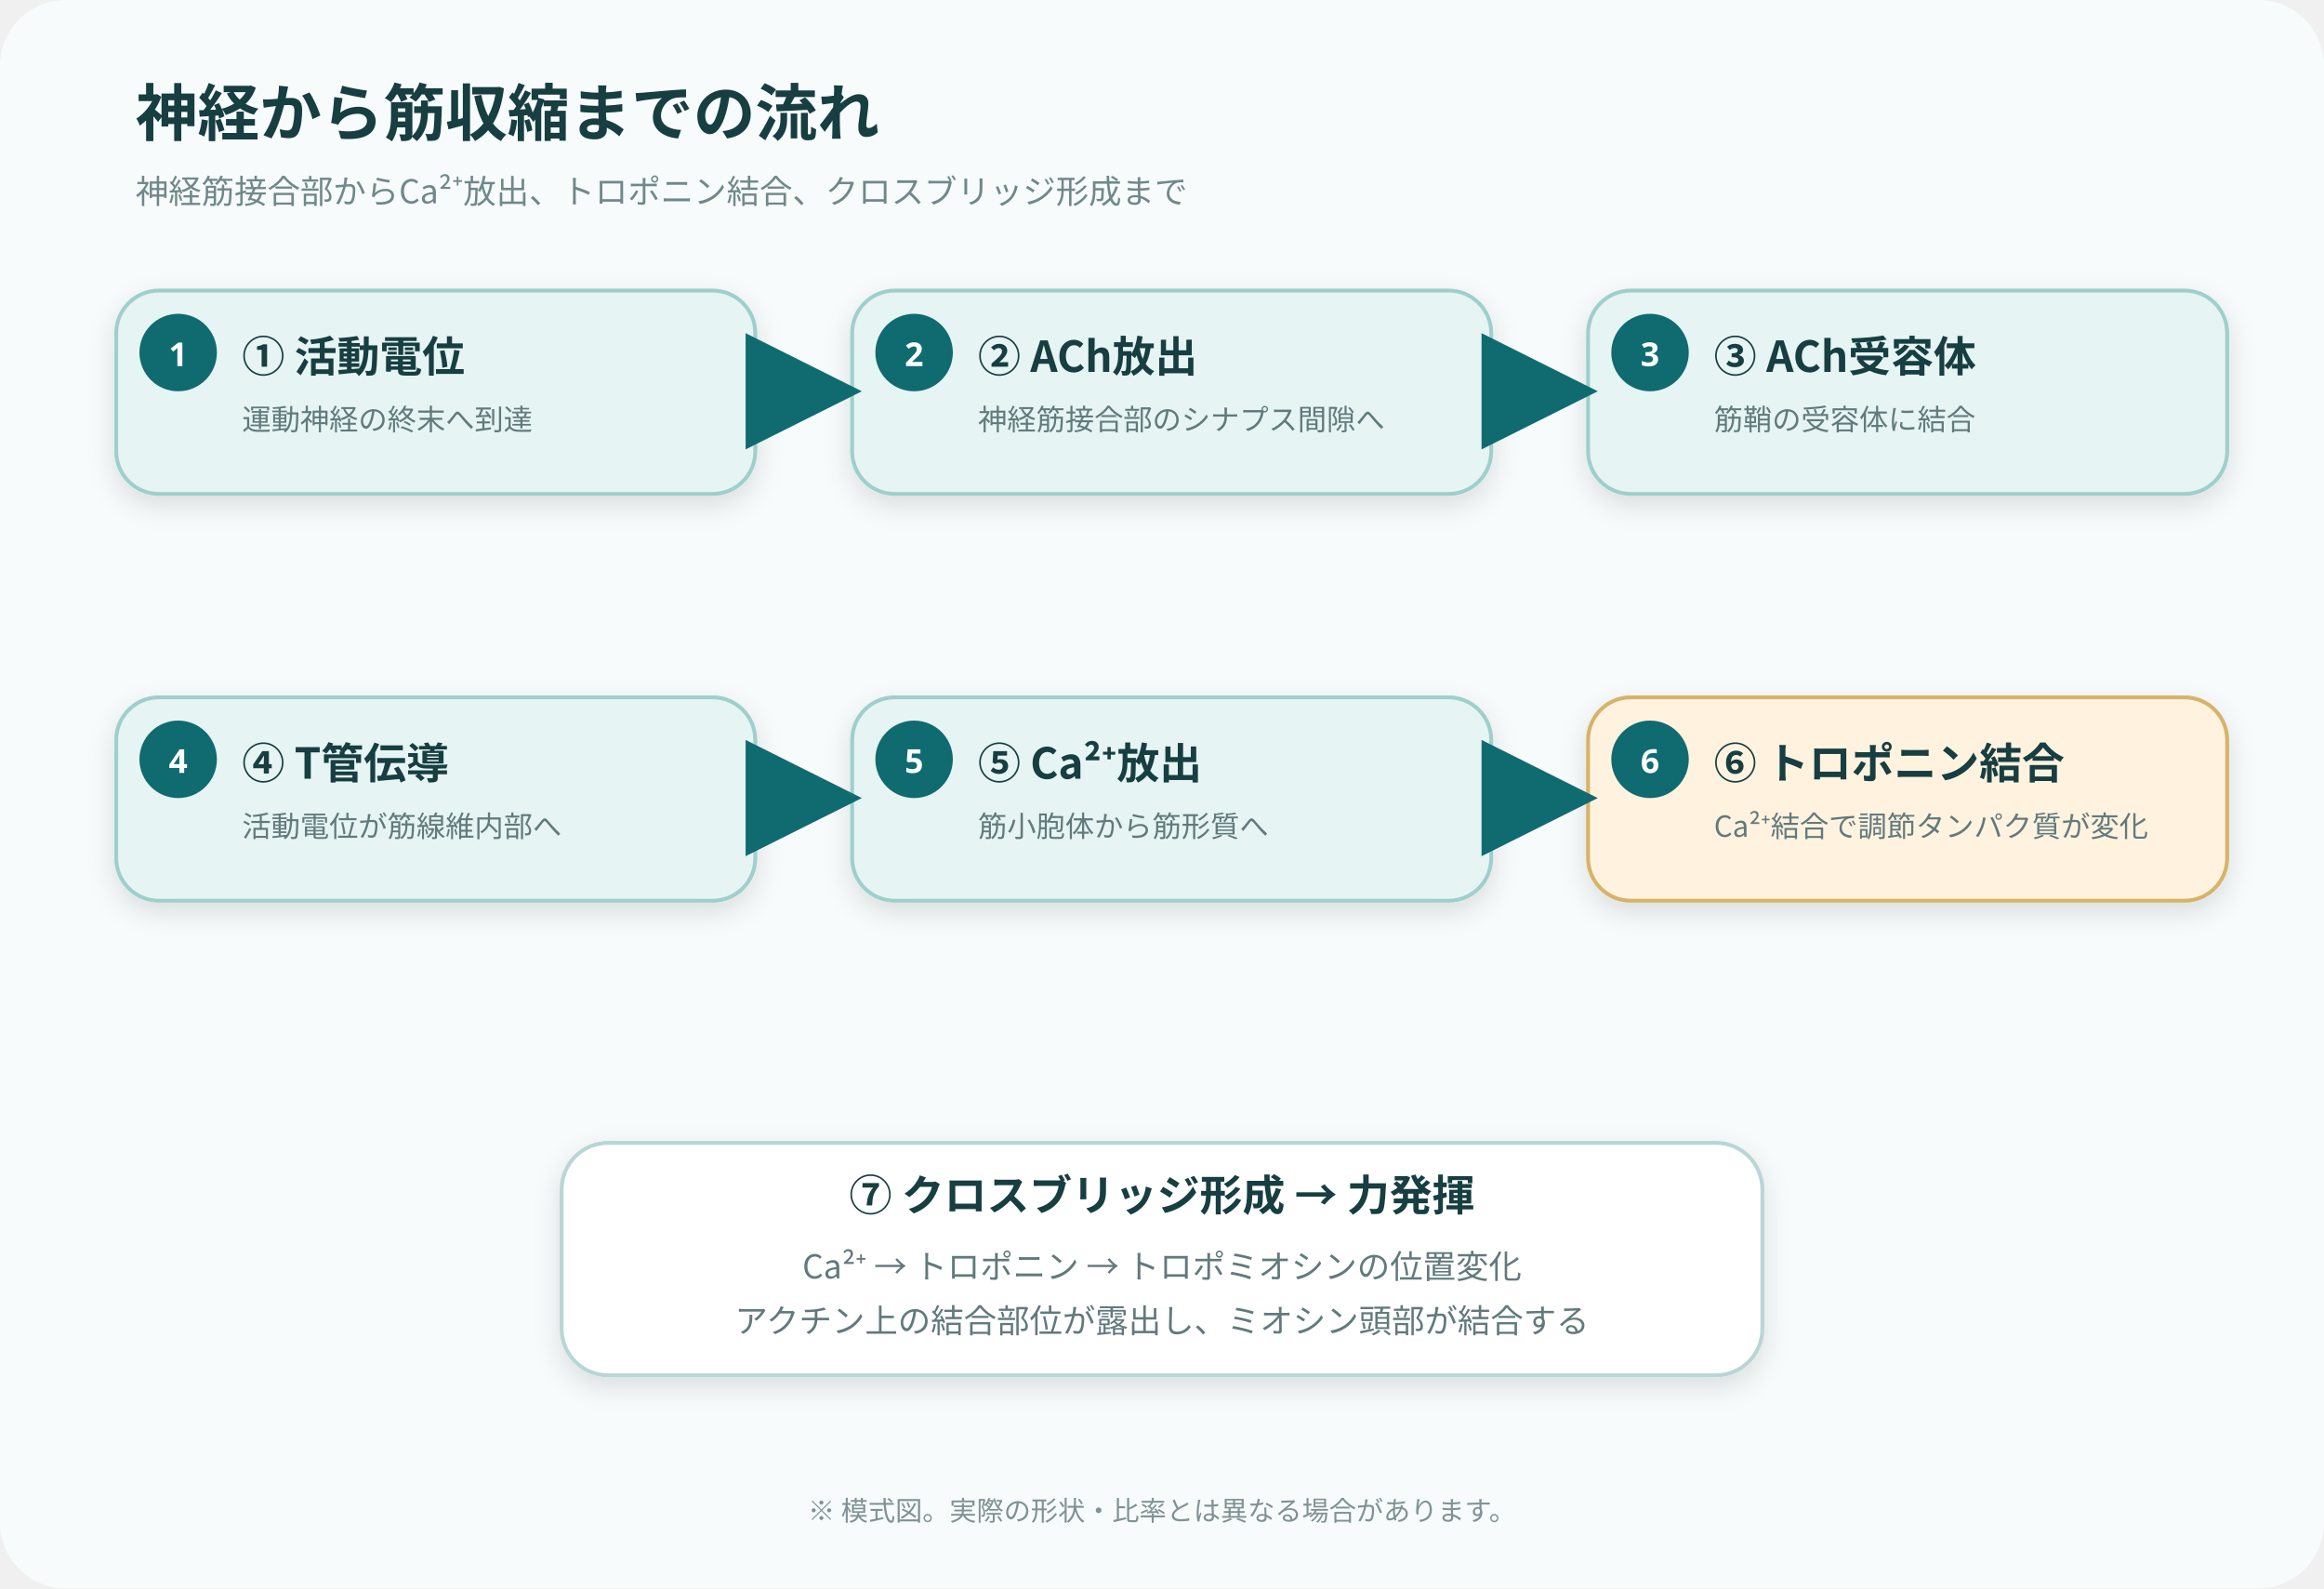
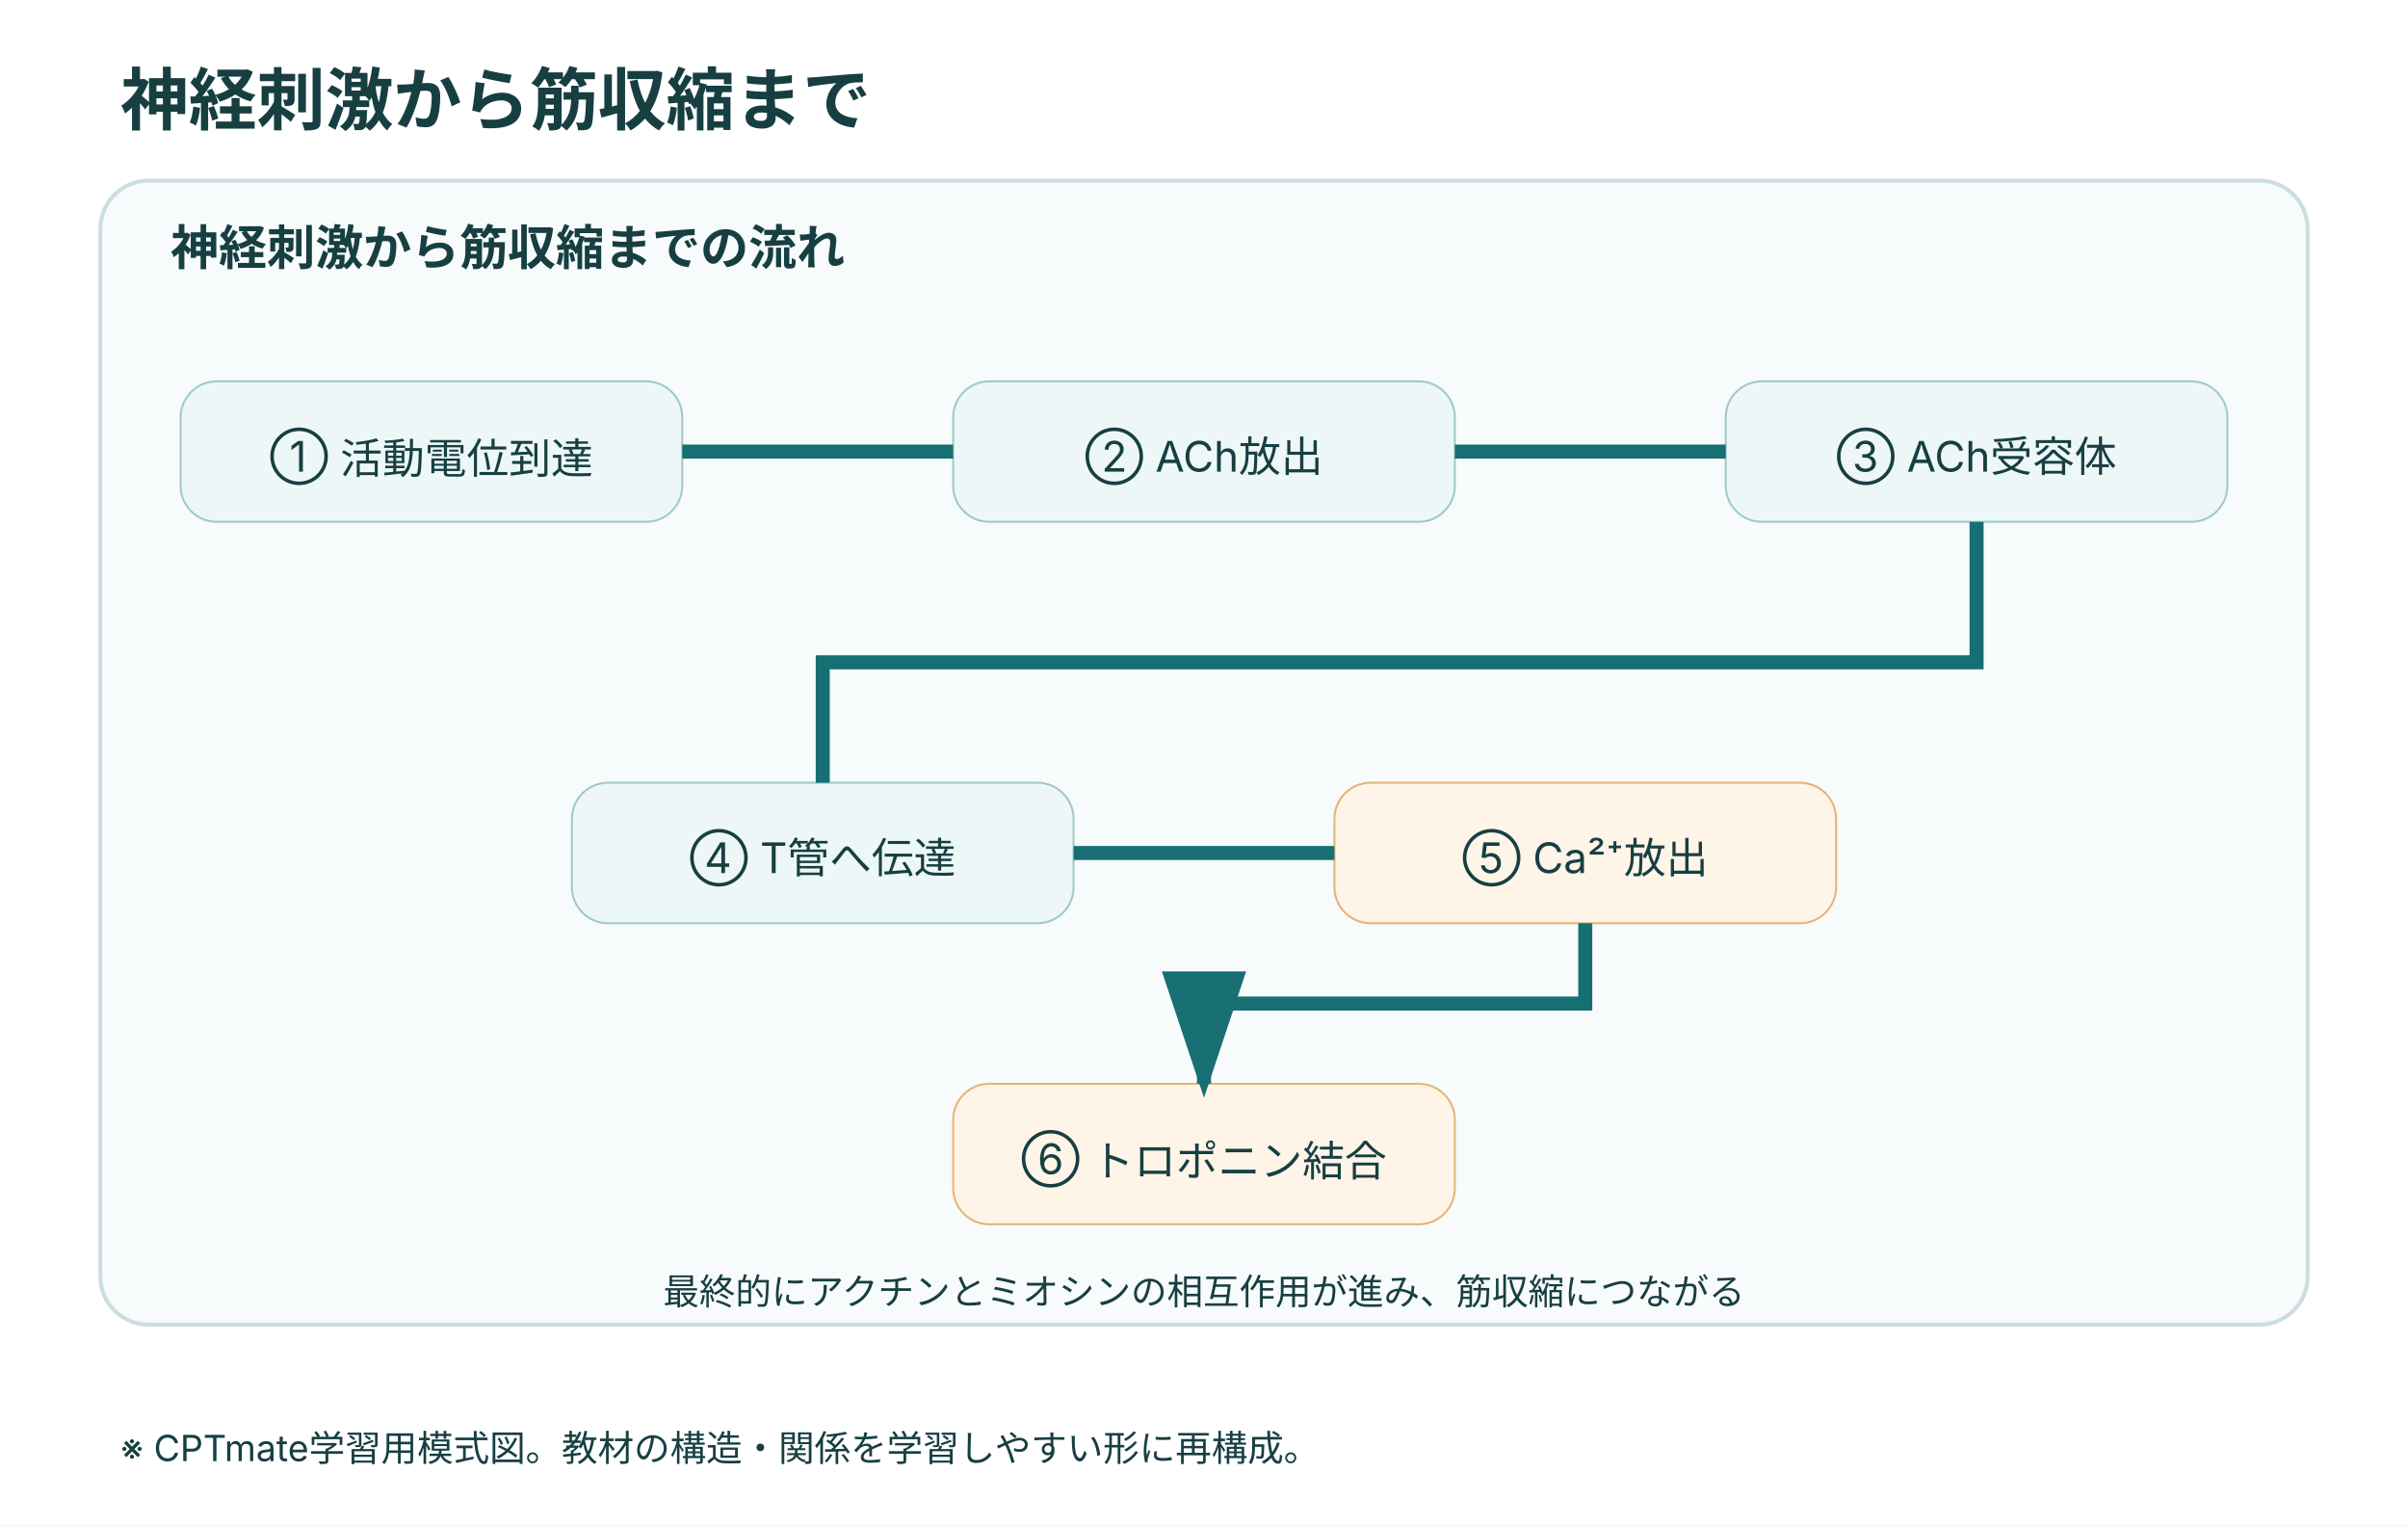
- <svg xmlns="http://www.w3.org/2000/svg" viewBox="0 0 1200 820" role="img">
+ <svg xmlns="http://www.w3.org/2000/svg" width="1200" height="760" viewBox="0 0 1200 760">
+   <rect width="1200" height="760" fill="#fff" />
+   <style>
+ .t{font-family:-apple-system,BlinkMacSystemFont,'Noto Sans JP','Yu Gothic',sans-serif;fill:#173f42}
+ .h{font-size:34px;font-weight:800} .sh{font-size:24px;font-weight:800} .tx{font-size:21px} .sm{font-size:18px} .bold{font-weight:800}
+ .panel{fill:#f8fbfb;stroke:#cbdedf;stroke-width:2} .teal{fill:#176f73} .blue{fill:#2868a8} .orange{fill:#d97918} .green{fill:#3e8b69} .red{fill:#b44d4d}
+ .line{stroke:#176f73;stroke-width:5;fill:none} .thin{stroke:#6c8789;stroke-width:2;fill:none}
+ </style>
+   <text x="60" y="62" class="t h">神経刺激から筋収縮まで</text>
+   <rect x="50" y="90" width="1100" height="570" rx="24" class="panel" />
+   <text x="85" y="132" class="t sh">神経刺激から筋収縮までの流れ</text>
+   <g class="t tx">
+     <rect x="90" y="190" width="250" height="70" rx="18" fill="#eef7f7" stroke="#9fcaca" />
+     <text x="215" y="235" text-anchor="middle">① 活動電位到達</text>
+     <rect x="475" y="190" width="250" height="70" rx="18" fill="#eef7f7" stroke="#9fcaca" />
+     <text x="600" y="235" text-anchor="middle">② ACh放出</text>
+     <rect x="860" y="190" width="250" height="70" rx="18" fill="#eef7f7" stroke="#9fcaca" />
+     <text x="985" y="235" text-anchor="middle">③ ACh受容体</text>
+     <rect x="285" y="390" width="250" height="70" rx="18" fill="#eef7f7" stroke="#9fcaca" />
+     <text x="410" y="435" text-anchor="middle">④ T管へ伝達</text>
+     <rect x="665" y="390" width="250" height="70" rx="18" fill="#fff4e8" stroke="#e4b578" />
+     <text x="790" y="435" text-anchor="middle">⑤ Ca²⁺放出</text>
+     <rect x="475" y="540" width="250" height="70" rx="18" fill="#fff4e8" stroke="#e4b578" />
+     <text x="600" y="585" text-anchor="middle">⑥ トロポニン結合</text>
+   </g>
+   <path d="M340 225 L475 225 M725 225 L860 225 M985 260 L985 330 L410 330 L410 390 M535 425 L665 425 M790 460 L790 500 L600 500 L600 540" stroke="#176f73" stroke-width="7" fill="none" marker-end="url(#arrow)" />
  <defs>
-     <filter id="shadow" x="-20%" y="-20%" width="140%" height="140%">
-       <feDropShadow dx="0" dy="5" stdDeviation="7" flood-opacity=".12" />
-     </filter>
-     <marker id="arrow" markerWidth="12" markerHeight="12" refX="10" refY="6" orient="auto">
-       <path d="M0,0 L12,6 L0,12 z" fill="#0f6b70" />
-     </marker>
-     <marker id="arrowGold" markerWidth="12" markerHeight="12" refX="10" refY="6" orient="auto">
-       <path d="M0,0 L12,6 L0,12 z" fill="#b4883b" />
+     <marker id="arrow" markerWidth="10" markerHeight="10" refX="8" refY="3" orient="auto">
+       <path d="M0,0 L0,6 L9,3 z" fill="#176f73" />
    </marker>
  </defs>
-   <rect width="1200" height="820" rx="34" fill="#f7fbfb" />
-   <text x="70" y="70" font-family="Noto Sans CJK JP, sans-serif" font-size="32" font-weight="700" fill="#173e41">神経から筋収縮までの流れ</text>
-   <text x="70" y="105" font-family="Noto Sans CJK JP, sans-serif" font-size="17" fill="#70888a">神経筋接合部からCa²⁺放出、トロポニン結合、クロスブリッジ形成まで</text>
-   <rect x="60" y="150" width="330" height="105" rx="22" fill="#e6f4f3" stroke="#9fcfcd" stroke-width="2" filter="url(#shadow)" />
-   <circle cx="92" cy="182" r="20" fill="#0f6b70" />
-   <text x="92" y="189" text-anchor="middle" font-family="sans-serif" font-size="17" font-weight="700" fill="white">1</text>
-   <text x="125" y="192" font-family="Noto Sans CJK JP, sans-serif" font-size="22" font-weight="700" fill="#173e41">① 活動電位</text>
-   <text x="125" y="222" font-family="Noto Sans CJK JP, sans-serif" font-size="15" fill="#617a7c">運動神経の終末へ到達</text>
-   <rect x="440" y="150" width="330" height="105" rx="22" fill="#e6f4f3" stroke="#9fcfcd" stroke-width="2" filter="url(#shadow)" />
-   <circle cx="472" cy="182" r="20" fill="#0f6b70" />
-   <text x="472" y="189" text-anchor="middle" font-family="sans-serif" font-size="17" font-weight="700" fill="white">2</text>
-   <text x="505" y="192" font-family="Noto Sans CJK JP, sans-serif" font-size="22" font-weight="700" fill="#173e41">② ACh放出</text>
-   <text x="505" y="222" font-family="Noto Sans CJK JP, sans-serif" font-size="15" fill="#617a7c">神経筋接合部のシナプス間隙へ</text>
-   <rect x="820" y="150" width="330" height="105" rx="22" fill="#e6f4f3" stroke="#9fcfcd" stroke-width="2" filter="url(#shadow)" />
-   <circle cx="852" cy="182" r="20" fill="#0f6b70" />
-   <text x="852" y="189" text-anchor="middle" font-family="sans-serif" font-size="17" font-weight="700" fill="white">3</text>
-   <text x="885" y="192" font-family="Noto Sans CJK JP, sans-serif" font-size="22" font-weight="700" fill="#173e41">③ ACh受容体</text>
-   <text x="885" y="222" font-family="Noto Sans CJK JP, sans-serif" font-size="15" fill="#617a7c">筋鞘の受容体に結合</text>
-   <rect x="60" y="360" width="330" height="105" rx="22" fill="#e6f4f3" stroke="#9fcfcd" stroke-width="2" filter="url(#shadow)" />
-   <circle cx="92" cy="392" r="20" fill="#0f6b70" />
-   <text x="92" y="399" text-anchor="middle" font-family="sans-serif" font-size="17" font-weight="700" fill="white">4</text>
-   <text x="125" y="402" font-family="Noto Sans CJK JP, sans-serif" font-size="22" font-weight="700" fill="#173e41">④ T管伝導</text>
-   <text x="125" y="432" font-family="Noto Sans CJK JP, sans-serif" font-size="15" fill="#617a7c">活動電位が筋線維内部へ</text>
-   <rect x="440" y="360" width="330" height="105" rx="22" fill="#e6f4f3" stroke="#9fcfcd" stroke-width="2" filter="url(#shadow)" />
-   <circle cx="472" cy="392" r="20" fill="#0f6b70" />
-   <text x="472" y="399" text-anchor="middle" font-family="sans-serif" font-size="17" font-weight="700" fill="white">5</text>
-   <text x="505" y="402" font-family="Noto Sans CJK JP, sans-serif" font-size="22" font-weight="700" fill="#173e41">⑤ Ca²⁺放出</text>
-   <text x="505" y="432" font-family="Noto Sans CJK JP, sans-serif" font-size="15" fill="#617a7c">筋小胞体から筋形質へ</text>
-   <rect x="820" y="360" width="330" height="105" rx="22" fill="#fff2df" stroke="#d7b36a" stroke-width="2" filter="url(#shadow)" />
-   <circle cx="852" cy="392" r="20" fill="#0f6b70" />
-   <text x="852" y="399" text-anchor="middle" font-family="sans-serif" font-size="17" font-weight="700" fill="white">6</text>
-   <text x="885" y="402" font-family="Noto Sans CJK JP, sans-serif" font-size="22" font-weight="700" fill="#173e41">⑥ トロポニン結合</text>
-   <text x="885" y="432" font-family="Noto Sans CJK JP, sans-serif" font-size="15" fill="#617a7c">Ca²⁺結合で調節タンパク質が変化</text>
-   <line x1="390" y1="202" x2="435" y2="202" stroke="#0f6b70" stroke-width="5" marker-end="url(#arrow)" />
-   <line x1="770" y1="202" x2="815" y2="202" stroke="#0f6b70" stroke-width="5" marker-end="url(#arrow)" />
-   <line x1="390" y1="412" x2="435" y2="412" stroke="#0f6b70" stroke-width="5" marker-end="url(#arrow)" />
-   <line x1="770" y1="412" x2="815" y2="412" stroke="#0f6b70" stroke-width="5" marker-end="url(#arrow)" />
-   <rect x="290" y="590" width="620" height="120" rx="24" fill="white" stroke="#b8d6d5" stroke-width="2" filter="url(#shadow)" />
-   <text x="600" y="625" text-anchor="middle" font-family="Noto Sans CJK JP, sans-serif" font-size="22" font-weight="700" fill="#173e41">⑦ クロスブリッジ形成 → 力発揮</text>
-   <text x="600" y="660" text-anchor="middle" font-family="Noto Sans CJK JP, sans-serif" font-size="17" fill="#617a7c">Ca²⁺ → トロポニン → トロポミオシンの位置変化</text>
-   <text x="600" y="688" text-anchor="middle" font-family="Noto Sans CJK JP, sans-serif" font-size="17" fill="#617a7c">アクチン上の結合部位が露出し、ミオシン頭部が結合する</text>
-   <text x="600" y="785" text-anchor="middle" font-family="Noto Sans CJK JP, sans-serif" font-size="14" fill="#809294">※ 模式図。実際の形状・比率とは異なる場合があります。</text>
+   <text x="600" y="650" text-anchor="middle" class="t sm">最終的にアクチンとミオシンの相互作用が進み、筋収縮につながる</text>
+   <text x="60" y="728" class="t sm" fill="#708487">※ CPTmate学習用模式図。教材の構造・関係を学習しやすい形に再構成。</text>
</svg>
